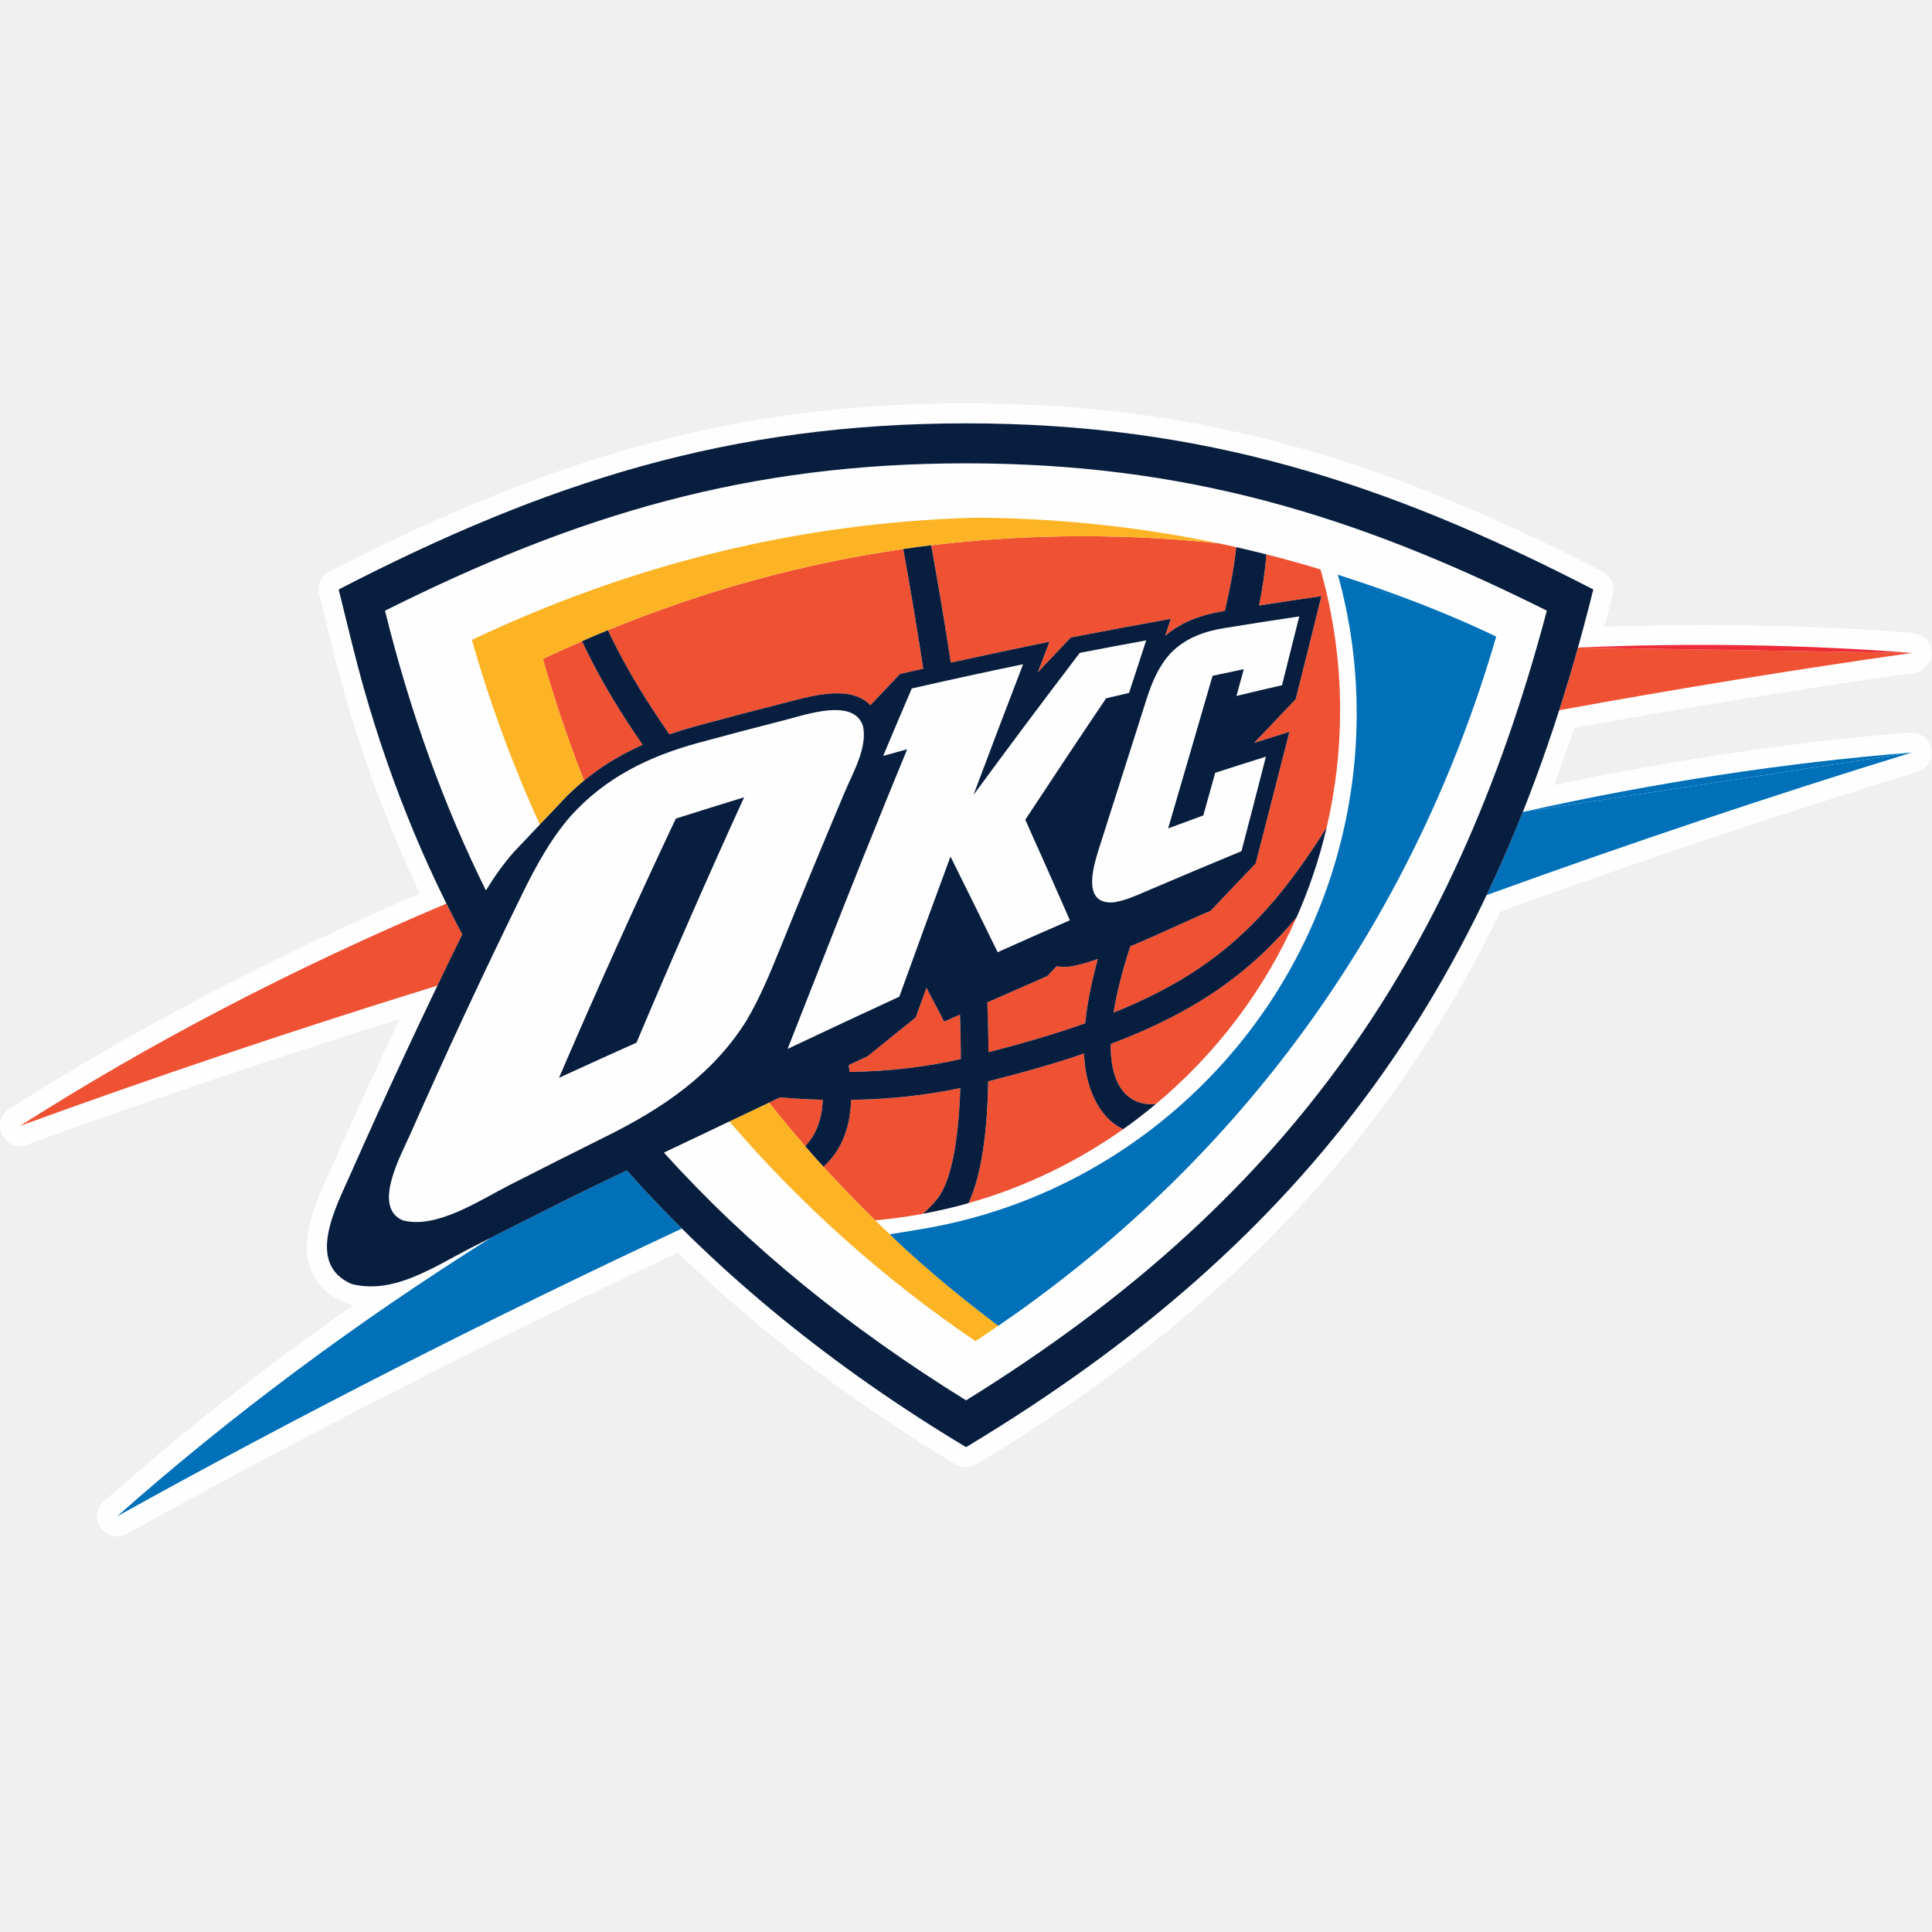
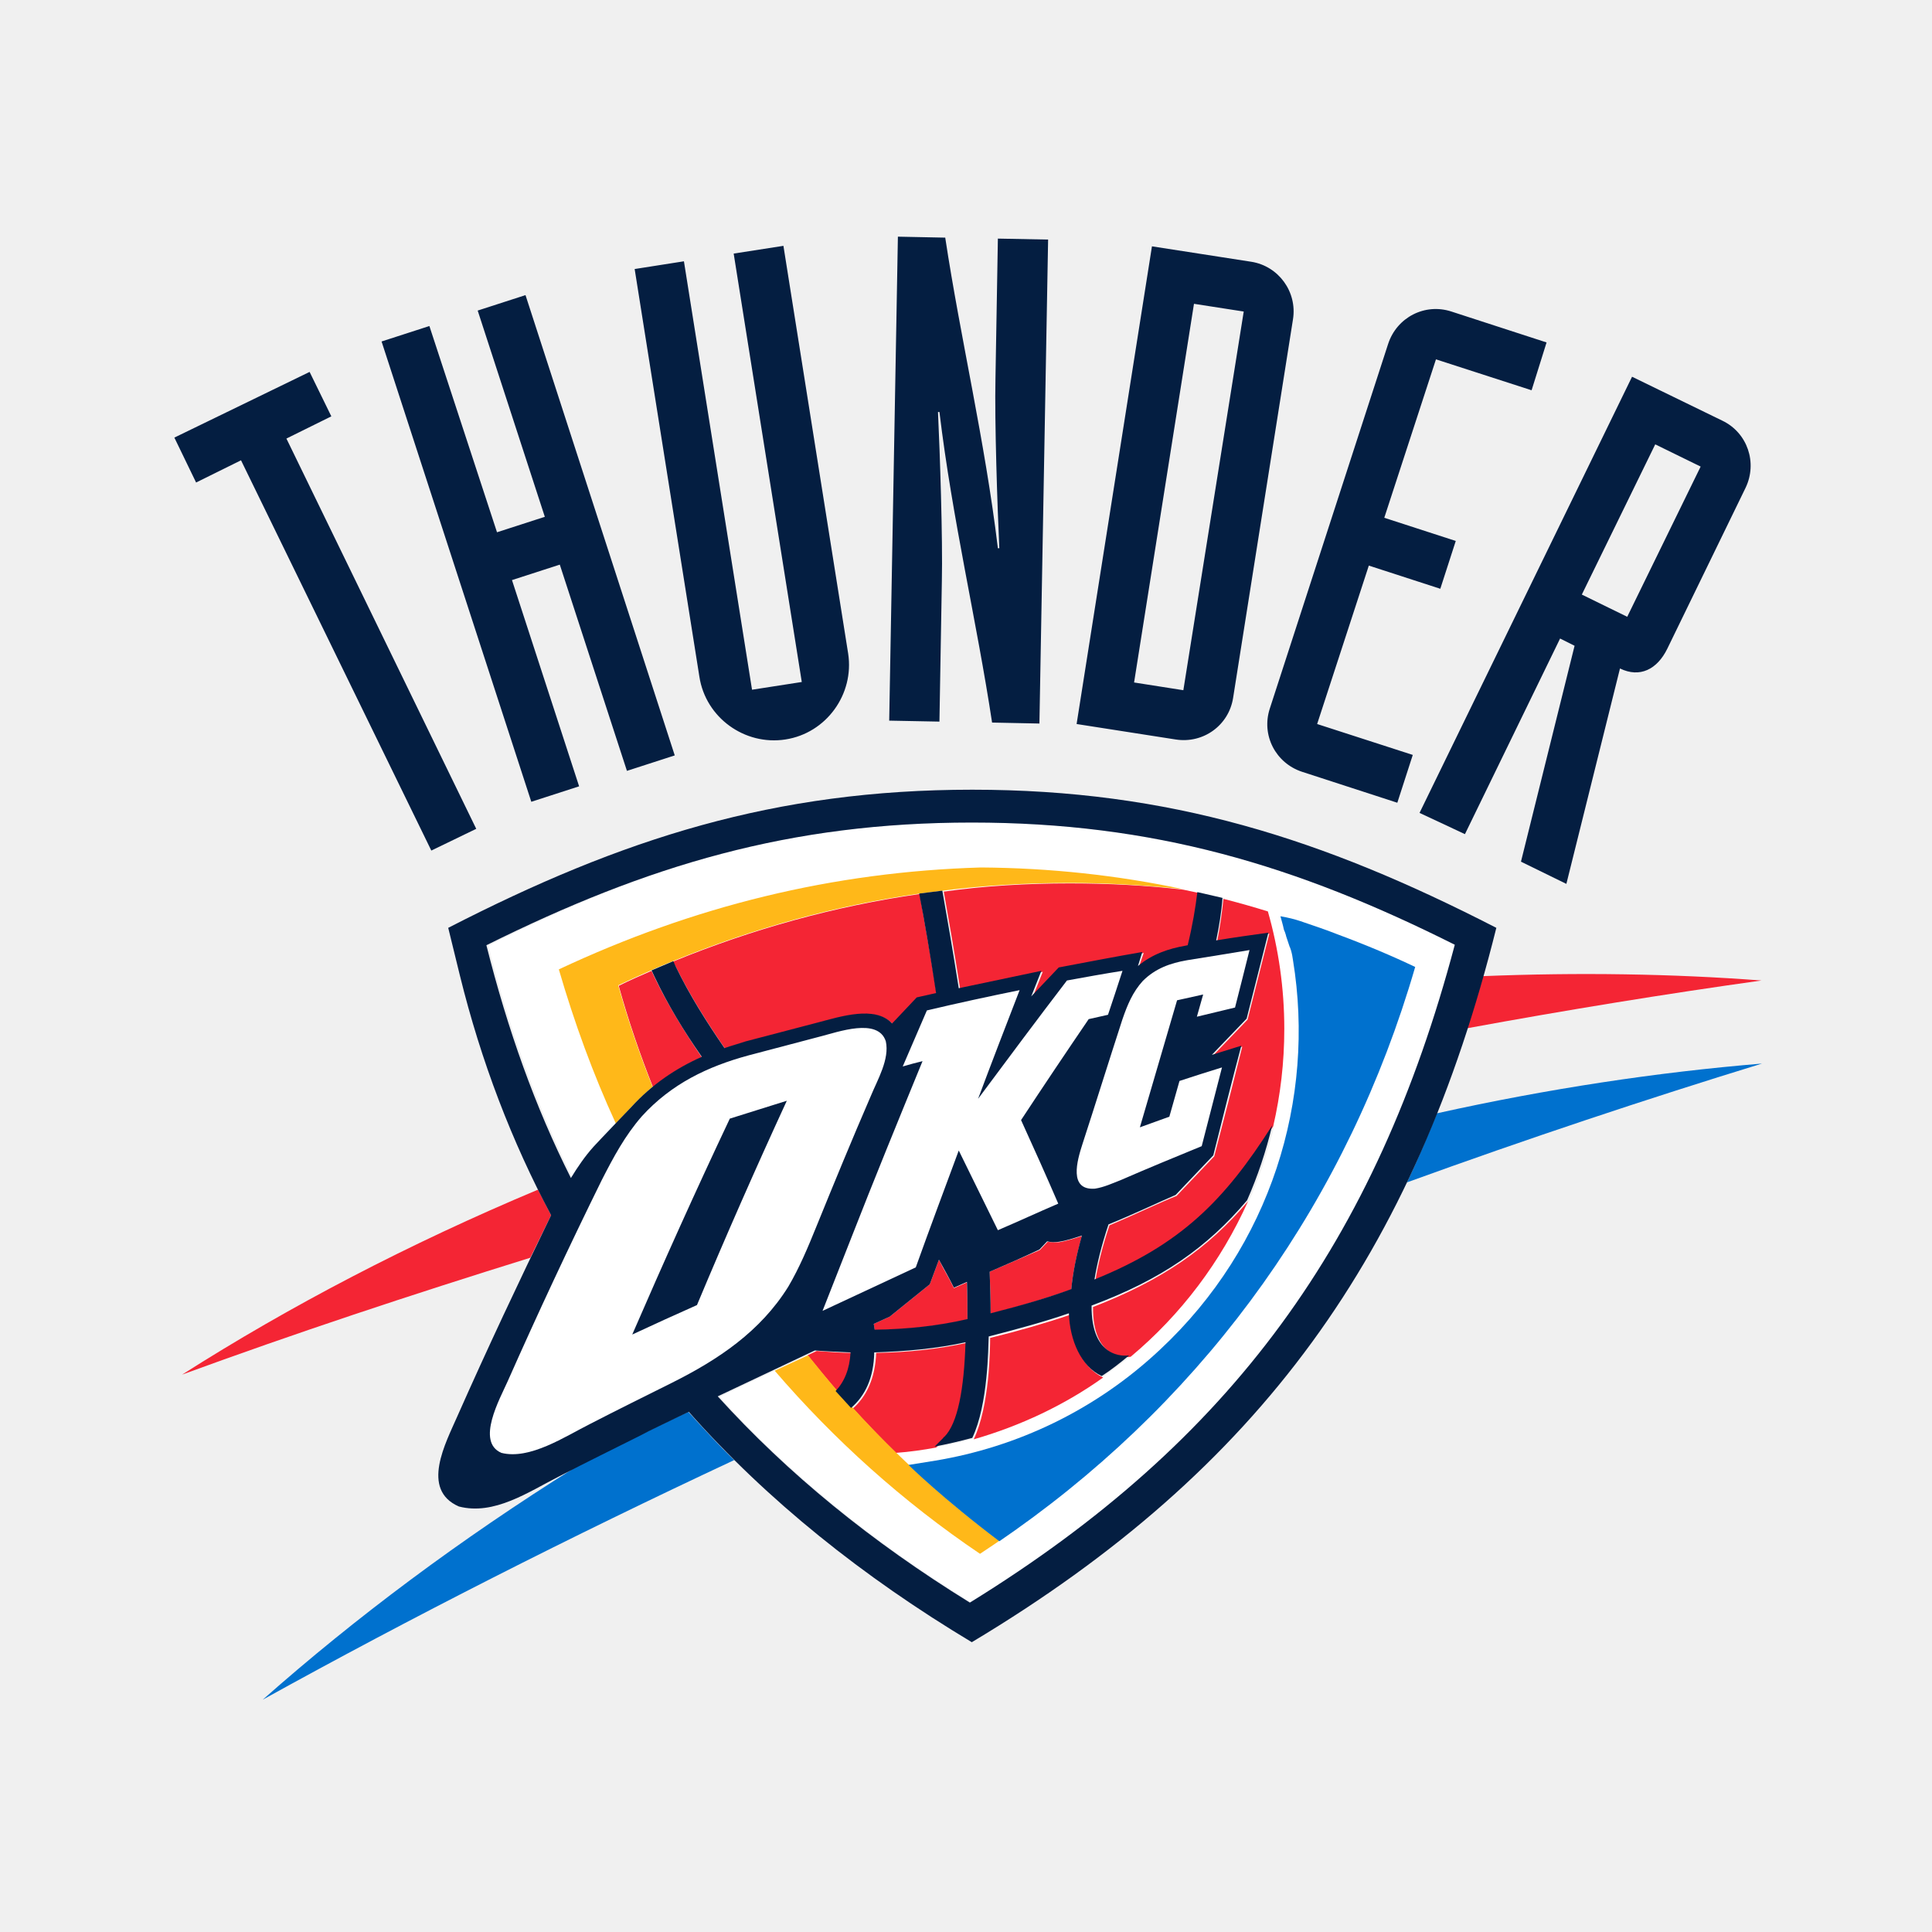
- <svg xmlns="http://www.w3.org/2000/svg" xmlns:xlink="http://www.w3.org/1999/xlink" width="150px" height="150px" viewBox="0 0 150 150" version="1.1">
-   <defs>
-     <polygon id="path-1" points="149.989 88.063 0 88.063 0 0.092 149.989 0.092 149.989 88.063" />
-   </defs>
-   <g id="Page-1" stroke="none" stroke-width="1" fill="none" fill-rule="evenodd">
-     <g id="OKC">
-       <g id="Page-1">
-         <g id="Group-3" transform="translate(0, 31.22039)">
-           <mask id="mask-2" fill="white">
-             <use xlink:href="#path-1" />
-           </mask>
-           <g id="Clip-2" />
-           <path d="M80.567,20.984 L80.567,20.987 L80.564,20.99 L80.567,20.984 L80.567,20.984 Z M85.236,43.238 L85.236,43.235 L85.239,43.235 L85.239,43.235 C85.236,43.235 85.236,43.238 85.236,43.238 L85.236,43.238 Z M149.954,26.944 C149.948,26.916 149.958,26.888 149.951,26.86 C149.933,26.788 149.889,26.732 149.864,26.663 C149.827,26.567 149.796,26.47 149.743,26.383 C149.693,26.305 149.631,26.242 149.569,26.174 C149.501,26.102 149.441,26.027 149.361,25.965 C149.277,25.906 149.187,25.865 149.093,25.822 C149.016,25.784 148.941,25.741 148.857,25.716 C148.751,25.688 148.642,25.684 148.531,25.678 C148.456,25.672 148.388,25.644 148.31,25.65 C139.278,26.376 129.992,27.767 120.665,29.728 C121.206,28.272 121.726,26.794 122.22,25.295 C131.052,23.696 139.941,22.255 148.655,21.018 C148.723,21.009 148.776,20.971 148.841,20.952 C148.935,20.928 149.025,20.903 149.109,20.862 C149.199,20.815 149.277,20.759 149.357,20.7 C149.432,20.644 149.501,20.591 149.563,20.525 C149.631,20.451 149.684,20.37 149.737,20.282 C149.783,20.204 149.833,20.129 149.867,20.042 C149.905,19.949 149.92,19.849 149.939,19.746 C149.951,19.677 149.985,19.618 149.989,19.547 C149.989,19.518 149.976,19.49 149.976,19.462 C149.976,19.434 149.989,19.406 149.985,19.375 C149.982,19.297 149.945,19.229 149.93,19.154 C149.911,19.06 149.895,18.967 149.861,18.879 C149.821,18.786 149.762,18.705 149.706,18.621 C149.656,18.543 149.612,18.468 149.547,18.403 C149.479,18.328 149.392,18.275 149.308,18.215 C149.233,18.162 149.168,18.106 149.084,18.069 C148.984,18.022 148.879,18.003 148.773,17.982 C148.698,17.963 148.633,17.926 148.555,17.919 C140.808,17.315 132.743,17.168 124.561,17.439 C124.782,16.61 124.999,15.772 125.211,14.921 C125.385,14.219 125.055,13.49 124.415,13.159 C106.439,3.876 92.123,0.092 75.005,0.092 C57.884,0.092 43.568,3.876 25.583,13.159 C24.942,13.49 24.613,14.219 24.784,14.921 L25.872,19.316 C27.507,25.909 29.786,32.209 32.599,38.15 C21.252,43.02 10.52,48.631 0.721,54.878 C0.052,55.305 -0.19,56.168 0.158,56.882 C0.428,57.428 0.979,57.752 1.554,57.752 C1.731,57.752 1.911,57.721 2.085,57.658 C11.437,54.251 21.177,50.984 31.036,47.883 C29.229,51.711 27.451,55.557 25.741,59.42 L25.464,60.037 C24.519,62.119 23.223,64.975 24.143,67.372 C24.578,68.506 25.43,69.354 26.904,69.975 C27.084,70.021 27.261,70.062 27.442,70.093 C20.552,74.919 14.064,80.022 8.067,85.337 C7.473,85.863 7.371,86.755 7.828,87.403 C8.129,87.83 8.608,88.064 9.099,88.064 C9.354,88.064 9.612,88.002 9.852,87.868 C23.465,80.312 37.853,72.967 52.624,66.031 C58.863,72.091 66.095,77.603 74.206,82.475 C74.697,82.768 75.31,82.768 75.804,82.475 C94.924,70.982 107.903,57.3 116.506,39.538 C127.365,35.61 138.259,31.966 148.891,28.696 C148.96,28.674 149.009,28.627 149.075,28.599 C149.159,28.562 149.236,28.524 149.311,28.474 C149.398,28.412 149.469,28.34 149.544,28.266 C149.603,28.2 149.662,28.141 149.712,28.066 C149.771,27.979 149.808,27.888 149.849,27.792 C149.883,27.711 149.92,27.63 149.939,27.539 C149.961,27.436 149.961,27.333 149.964,27.228 C149.964,27.159 149.989,27.093 149.979,27.025 C149.976,26.997 149.958,26.972 149.954,26.944 L149.954,26.944 Z" id="Fill-1" fill="#FEFEFE" mask="url(#mask-2)" />
-         </g>
-         <path d="M148.435,58.426 C137.613,61.753 126.592,65.443 115.425,69.493 C116.42,67.407 117.352,65.256 118.235,63.04" id="Fill-4" fill="#0070B9" />
-         <path d="M118.236,63.04 C128.557,60.739 138.674,59.209 148.436,58.426" id="Fill-6" fill="#0070B9" />
-         <path d="M9.098,117.725 C17.731,110.072 27.465,102.79 38.132,96.088 C40.137,95.068 42.145,94.058 44.163,93.058 C44.993,92.646 46.619,91.854 48.665,90.869 C50.039,92.419 51.463,93.921 52.936,95.386 C37.619,102.55 22.963,110.028 9.098,117.725" id="Fill-8" fill="#0070B9" />
-         <path d="M148.435,50.694 C139.466,51.969 130.329,53.45 121.055,55.143 C121.568,53.553 122.05,51.929 122.516,50.277" id="Fill-10" fill="#EF5133" />
-         <path d="M122.516,50.276 C131.439,49.898 140.11,50.045 148.435,50.693" id="Fill-12" fill="#ED2A37" />
-         <path d="M1.554,87.414 C11.574,81.026 22.673,75.209 34.658,70.156 C35.056,70.961 35.47,71.762 35.886,72.55 C35.246,73.872 34.602,75.191 33.968,76.519 C22.826,79.966 12.01,83.604 1.554,87.414" id="Fill-14" fill="#EF5133" />
-         <path d="M75.002,35.974 C91.893,35.974 105.14,39.936 120.094,47.411 C112.779,75.061 99.389,93.634 75.005,108.725 C65.844,103.042 58.056,96.708 51.549,89.488 C54.443,88.11 57.708,86.558 60.574,85.199 C61.734,85.305 62.847,85.361 63.882,85.389 C63.817,86.982 63.316,88.151 62.514,88.989 C62.98,89.522 63.456,90.059 63.932,90.582 C65.197,89.448 66.008,87.777 66.074,85.395 C69.04,85.348 71.903,85.043 74.561,84.479 C74.412,88.834 73.805,92.041 72.568,93.313 C72.525,93.354 72.503,93.385 72.481,93.428 C72.173,93.753 71.897,94.027 71.657,94.236 C72.854,94.018 74.026,93.74 75.186,93.413 C76.678,90.317 76.697,84.896 76.719,83.955 C79.489,83.257 81.951,82.555 84.167,81.795 C84.254,84.342 85.268,86.773 87.208,87.671 C88.082,87.054 88.927,86.396 89.745,85.716 C89.254,85.791 86.188,86.003 86.232,81.056 C92.72,78.603 96.945,75.647 100.663,71.23 C101.646,69.008 102.438,66.676 102.998,64.26 C98.552,71.296 94.455,75.401 86.456,78.621 C86.683,77.203 87.093,75.507 87.755,73.475 C90.087,72.496 92.521,71.327 93.988,70.722 L97.486,67.038 C98.366,63.633 99.239,60.226 100.113,56.822 L97.377,57.676 L100.592,54.288 C101.27,51.623 101.932,48.951 102.594,46.286 C100.984,46.523 99.37,46.763 97.756,47.015 C98.027,45.681 98.22,44.363 98.322,43.044 C97.545,42.848 96.768,42.657 95.984,42.483 C95.82,43.963 95.53,45.606 95.092,47.436 L94.871,47.47 C93.36,47.726 91.812,48.225 90.466,49.363 L90.898,48.05 C88.305,48.521 85.722,48.998 83.138,49.5 L80.564,52.212 L80.648,51.994 L81.481,49.821 C78.926,50.348 76.377,50.887 73.824,51.445 C73.292,47.988 72.758,44.864 72.295,42.336 C71.57,42.42 70.846,42.523 70.128,42.626 C70.594,45.182 71.138,48.384 71.682,51.919 L69.873,52.327 L67.575,54.755 C65.965,53.047 62.697,54.126 60.636,54.646 C58.404,55.211 56.175,55.797 53.946,56.398 C53.28,56.582 52.618,56.785 51.968,57.009 C50.299,54.597 48.729,52.106 47.433,49.425 L47.199,48.929 C46.525,49.204 45.856,49.487 45.188,49.783 L45.474,50.376 C46.736,52.997 48.256,55.448 49.895,57.826 C47.492,58.898 45.272,60.385 43.347,62.511 C43.347,62.511 40.223,65.791 39.856,66.193 C39.045,67.128 38.345,68.122 37.727,69.135 C34.447,62.514 31.845,55.31 29.892,47.414 C44.849,39.939 58.102,35.971 75.002,35.974 L75.002,35.974 Z M76.653,77.83 C78.208,77.144 79.762,76.464 81.31,75.781 L82.038,75.024 C82.343,75.074 82.694,75.083 83.089,75.046 C83.695,74.943 84.435,74.734 85.237,74.454 C84.715,76.364 84.398,78.017 84.254,79.454 C82.044,80.236 79.563,80.975 76.743,81.689 C76.74,80.454 76.709,79.164 76.653,77.83 L76.653,77.83 Z M65.896,82.689 L67.354,82.01 L71.098,78.992 L71.931,76.686 C72.472,77.783 72.764,78.213 73.302,79.32 L74.533,78.777 C74.576,79.965 74.595,81.121 74.595,82.225 C71.893,82.845 68.974,83.179 65.962,83.226 L65.896,82.689 Z" id="Fill-16" fill="#FEFEFE" />
-         <path d="M84.102,41.633 C87.671,41.633 91.193,41.82 94.666,42.194 C97.308,42.749 99.926,43.422 102.522,44.208 C103.51,47.684 104.045,51.356 104.045,55.146 C104.045,58.285 103.685,61.331 102.997,64.258 C98.552,71.294 94.454,75.402 86.455,78.623 C86.682,77.204 87.095,75.505 87.754,73.476 C90.086,72.494 92.52,71.328 93.985,70.72 L97.485,67.036 C98.365,63.632 99.239,60.224 100.112,56.82 L97.377,57.675 L100.594,54.286 C101.269,51.621 101.934,48.952 102.593,46.287 C100.983,46.521 99.369,46.761 97.756,47.013 C98.026,45.682 98.219,44.361 98.322,43.042 C97.548,42.846 96.764,42.659 95.984,42.484 C95.822,43.962 95.53,45.608 95.092,47.437 L94.871,47.472 C93.357,47.727 91.812,48.226 90.465,49.361 L90.898,48.048 C88.305,48.519 85.721,48.999 83.138,49.498 L80.564,52.21 L80.651,51.992 L81.481,49.822 C78.928,50.346 76.376,50.888 73.823,51.446 C73.292,47.989 72.76,44.866 72.294,42.338 C76.164,41.867 80.1,41.633 84.102,41.633 L84.102,41.633 Z M100.663,71.228 C98.172,76.871 94.411,81.818 89.747,85.714 C89.253,85.789 86.185,86.001 86.231,81.054 C92.723,78.601 96.944,75.646 100.663,71.228 L100.663,71.228 Z M87.207,87.669 C83.592,90.222 79.544,92.183 75.188,93.411 C76.677,90.315 76.696,84.895 76.721,83.956 C79.488,83.258 81.95,82.553 84.167,81.796 C84.254,84.34 85.267,86.771 87.207,87.669 L87.207,87.669 Z M71.66,94.237 C70.438,94.465 69.201,94.633 67.948,94.745 C66.564,93.395 65.224,92.005 63.931,90.58 C65.193,89.446 66.008,87.775 66.073,85.396 C69.039,85.347 71.902,85.044 74.56,84.477 C74.411,88.832 73.805,92.039 72.571,93.311 C72.524,93.352 72.502,93.386 72.484,93.427 C72.17,93.754 71.896,94.025 71.66,94.237 L71.66,94.237 Z M62.516,88.988 C61.556,87.884 60.62,86.756 59.709,85.608 L60.573,85.197 C61.733,85.306 62.846,85.362 63.881,85.387 C63.819,86.98 63.315,88.152 62.516,88.988 L62.516,88.988 Z M45.343,60.608 C44.133,57.531 43.064,54.38 42.15,51.159 C43.154,50.682 44.171,50.224 45.19,49.782 L45.473,50.377 C46.736,52.999 48.256,55.446 49.894,57.824 C48.284,58.541 46.754,59.448 45.343,60.608 L45.343,60.608 Z M47.199,48.927 C54.648,45.869 62.265,43.762 70.13,42.627 C70.593,45.184 71.137,48.382 71.681,51.92 L69.872,52.325 L67.575,54.757 C65.961,53.048 62.694,54.127 60.636,54.645 C58.403,55.215 56.171,55.795 53.945,56.396 C53.28,56.58 52.618,56.783 51.968,57.007 C50.298,54.595 48.728,52.104 47.432,49.423 L47.199,48.927 Z M76.656,77.828 C78.207,77.142 79.761,76.462 81.31,75.783 L82.037,75.025 C82.342,75.072 82.693,75.088 83.088,75.044 C83.691,74.941 84.431,74.732 85.239,74.455 C84.714,76.363 84.4,78.015 84.254,79.452 C82.043,80.237 79.563,80.973 76.743,81.69 C76.74,80.452 76.709,79.165 76.656,77.828 L76.656,77.828 Z M65.896,82.688 L67.354,82.011 L71.097,78.99 L71.93,76.684 C72.471,77.784 72.766,78.211 73.301,79.321 L74.532,78.775 C74.576,79.966 74.594,81.123 74.594,82.229 C71.893,82.843 68.974,83.177 65.961,83.224 L65.896,82.688 Z" id="Fill-18" fill="#EF5133" />
-         <path d="M75.732,104.125 C68.554,99.249 62.156,93.51 56.625,87.07 L59.709,85.608 C60.62,86.755 61.556,87.881 62.516,88.987 C62.98,89.52 63.455,90.056 63.931,90.583 C68.028,95.094 72.564,99.224 77.508,102.934 C76.92,103.336 76.329,103.732 75.732,104.125 L75.732,104.125 Z M41.911,64.024 C39.812,59.42 38.046,54.632 36.638,49.678 C49.154,43.756 62.115,40.56 75.872,40.189 C82.305,40.246 88.557,40.919 94.669,42.194 C91.193,41.823 87.671,41.633 84.102,41.633 C80.097,41.633 76.164,41.87 72.294,42.337 C71.57,42.421 70.848,42.521 70.13,42.627 C62.261,43.762 54.648,45.869 47.199,48.927 C46.524,49.205 45.856,49.488 45.187,49.784 C44.171,50.224 43.154,50.682 42.15,51.159 C43.064,54.379 44.13,57.531 45.343,60.608 C44.65,61.175 43.981,61.811 43.35,62.509 L41.911,64.024 Z" id="Fill-20" fill="#FCB424" />
-         <path d="M26.294,45.766 C42.472,37.414 56.664,32.869 75.004,32.869 C93.334,32.869 107.529,37.414 123.702,45.766 C116.188,76.122 101.84,96.225 75.004,112.357 C64.875,106.272 56.024,99.143 48.665,90.869 C46.62,91.854 44.994,92.643 44.16,93.055 C41.627,94.32 39.093,95.592 36.572,96.88 C33.727,98.335 30.568,100.536 27.292,99.685 C23.71,98.126 26.07,93.753 27.164,91.268 C29.95,84.975 32.856,78.734 35.888,72.549 C32.247,65.697 29.384,58.247 27.379,50.161 L26.294,45.766 Z M75.004,35.974 C58.101,35.971 44.851,39.939 29.891,47.415 C31.846,55.304 34.445,62.521 37.728,69.136 C38.344,68.123 39.043,67.128 39.858,66.19 C40.221,65.791 43.349,62.512 43.349,62.512 C45.27,60.382 47.493,58.896 49.893,57.826 C48.255,55.448 46.738,52.998 45.472,50.376 L45.19,49.784 C45.858,49.488 46.526,49.204 47.201,48.927 L47.434,49.425 C48.731,52.103 50.297,54.594 51.97,57.01 C52.62,56.785 53.279,56.583 53.947,56.399 C56.173,55.794 58.402,55.211 60.638,54.644 C62.696,54.126 65.963,53.048 67.574,54.756 L69.874,52.327 L71.681,51.919 C71.14,48.384 70.592,45.183 70.129,42.626 C70.847,42.524 71.572,42.421 72.293,42.337 C72.759,44.865 73.291,47.988 73.823,51.445 C76.375,50.887 78.927,50.348 81.483,49.821 L80.65,51.991 L80.563,52.209 L83.137,49.497 C85.72,48.998 88.307,48.518 90.897,48.047 L90.465,49.363 C91.811,48.225 93.359,47.726 94.87,47.471 L95.094,47.436 C95.529,45.607 95.821,43.964 95.983,42.483 C96.766,42.658 97.547,42.848 98.324,43.041 C98.218,44.36 98.025,45.681 97.755,47.012 C99.368,46.763 100.985,46.523 102.592,46.286 C101.933,48.951 101.268,51.62 100.593,54.288 L97.376,57.674 L100.111,56.819 C99.241,60.227 98.364,63.631 97.488,67.038 L93.987,70.719 C92.523,71.327 90.085,72.496 87.754,73.475 C87.094,75.504 86.681,77.203 86.454,78.622 C94.453,75.402 98.551,71.293 102.997,64.257 C102.437,66.676 101.644,69.008 100.662,71.231 C96.943,75.648 92.722,78.603 86.233,81.056 C86.187,86.003 89.255,85.788 89.746,85.713 C88.929,86.396 88.08,87.054 87.206,87.668 C85.266,86.773 84.253,84.342 84.166,81.795 C81.949,82.556 79.49,83.257 76.72,83.955 C76.695,84.894 76.677,90.318 75.187,93.413 C74.028,93.74 72.853,94.015 71.659,94.236 C71.895,94.027 72.172,93.753 72.483,93.426 C72.501,93.385 72.523,93.354 72.57,93.313 C73.804,92.042 74.41,88.834 74.559,84.479 C71.901,85.043 69.038,85.346 66.075,85.395 C66.01,87.774 65.195,89.448 63.933,90.58 C63.454,90.062 62.982,89.523 62.515,88.987 C63.318,88.151 63.818,86.982 63.88,85.386 C62.845,85.361 61.735,85.305 60.572,85.196 C57.706,86.555 54.445,88.114 51.547,89.488 C58.054,96.708 65.845,103.042 75.004,108.722 C99.387,93.634 112.777,75.059 120.096,47.412 C105.139,39.936 91.895,35.974 75.004,35.974 L75.004,35.974 Z M76.655,77.827 C76.711,79.164 76.739,80.455 76.742,81.689 C79.565,80.972 82.043,80.236 84.253,79.451 C84.399,78.014 84.713,76.362 85.238,74.454 C84.433,74.738 83.693,74.943 83.09,75.043 C82.695,75.084 82.344,75.071 82.036,75.021 L81.312,75.782 C79.761,76.461 78.206,77.141 76.655,77.827 L76.655,77.827 Z M65.895,82.69 L65.96,83.226 C68.973,83.182 71.892,82.846 74.597,82.225 C74.597,81.122 74.578,79.965 74.531,78.774 L73.3,79.32 C72.766,78.213 72.47,77.783 71.932,76.686 L71.096,78.993 L67.353,82.013 L65.895,82.69 Z" id="Fill-22" fill="#081E3F" />
-         <path d="M54.228,57.671 C50.423,58.709 47.028,60.34 44.311,63.354 C42.75,65.147 41.637,67.201 40.599,69.302 C37.558,75.502 34.642,81.755 31.85,88.065 C31.123,89.711 28.885,93.713 31.266,94.748 C33.902,95.434 37.198,93.215 39.523,92.027 C42.051,90.739 44.581,89.461 47.121,88.199 C51.446,86.048 55.323,83.439 57.953,79.246 C59.001,77.475 59.781,75.577 60.549,73.682 C62.2,69.607 63.882,65.533 65.595,61.474 C66.238,59.953 67.36,58.036 67.003,56.375 C66.282,54.146 62.526,55.508 60.891,55.916 C58.671,56.484 56.448,57.067 54.228,57.671 M49.419,80.951 C47.407,81.852 45.405,82.756 43.4,83.682 C46.307,76.924 49.323,70.212 52.472,63.554 C54.231,62.993 55.997,62.447 57.773,61.902 C54.891,68.211 52.111,74.564 49.419,80.951 M83.834,50.689 C81.049,54.339 78.298,58.017 75.58,61.721 C76.849,58.332 78.136,54.947 79.432,51.574 C76.544,52.166 73.665,52.799 70.79,53.454 C70.046,55.199 69.3,56.942 68.567,58.691 C69.188,58.516 69.813,58.345 70.432,58.173 C68.166,63.666 65.961,69.177 63.798,74.698 C62.912,76.945 62.029,79.193 61.149,81.437 C64.037,80.072 66.925,78.716 69.823,77.382 C71.135,73.75 72.456,70.122 73.796,66.503 C75.024,68.972 76.246,71.447 77.458,73.928 C79.32,73.089 81.192,72.266 83.067,71.45 C81.926,68.844 80.769,66.244 79.603,63.644 C81.677,60.489 83.766,57.347 85.877,54.217 C86.471,54.074 87.065,53.934 87.658,53.797 C88.103,52.437 88.548,51.078 88.992,49.719 C87.273,50.034 85.551,50.352 83.834,50.689 M95.014,48.772 C93.463,49.03 92.061,49.529 90.904,50.695 C89.956,51.724 89.452,52.942 89.029,54.246 C87.795,58.136 86.552,62.029 85.311,65.923 C84.826,67.463 84.033,70.265 86.493,70.056 C87.332,69.919 88.122,69.573 88.908,69.233 C91.395,68.17 93.889,67.12 96.388,66.085 C97.026,63.644 97.66,61.197 98.285,58.747 C96.97,59.158 95.661,59.579 94.349,60 C94.038,61.104 93.733,62.21 93.425,63.311 C92.515,63.647 91.604,63.978 90.693,64.317 C91.846,60.368 93,56.421 94.144,52.469 C94.952,52.294 95.757,52.123 96.569,51.954 C96.376,52.646 96.189,53.338 95.997,54.034 C97.175,53.75 98.356,53.469 99.534,53.201 C99.982,51.421 100.43,49.638 100.874,47.858 C98.922,48.148 96.967,48.45 95.014,48.772" id="Fill-24" fill="#FEFEFE" />
-         <path d="M105.513,45.161 C106.697,45.551 107.804,45.947 108.911,46.362 C111.684,47.397 114.137,48.45 116.164,49.426 C109.903,70.976 97.078,89.046 78.981,101.908 L77.505,102.934 C72.207,98.956 69.08,95.833 69.08,95.833 L71.573,95.421 C79.14,94.156 86.434,90.717 92.465,85.078 C102.743,75.461 106.915,61.736 104.798,48.802 C104.745,48.509 104.686,48.216 104.639,47.923 L104.614,47.796 L104.59,47.658 L104.558,47.515 L104.53,47.381 L104.506,47.231 L104.475,47.091 L104.44,46.935 L104.406,46.789 L104.375,46.648 L104.353,46.53 L104.31,46.365 L104.279,46.209 L104.248,46.094 L104.226,45.978 L104.198,45.866 C104.083,45.401 103.98,45.006 103.868,44.622 C104.425,44.803 104.975,44.984 105.513,45.161 M105.712,45.414 C106.819,45.794 107.96,46.196 109.048,46.605 C107.941,46.181 106.828,45.788 105.712,45.414" id="Fill-26" fill="#0070B9" />
-         <rect id="Rectangle" x="0" y="0" width="150" height="150" />
-       </g>
-     </g>
-   </g>
+ <svg xmlns="http://www.w3.org/2000/svg" version="1.1" id="Layer_1" x="0px" y="0px" width="400px" height="400px" viewBox="0 0 400 400" enable-background="new 0 0 400 400" xml:space="preserve">
+   <path fill-rule="evenodd" clip-rule="evenodd" fill="#041E41" d="M342.7,92l-15.2,31.1l9.4,4.6l15.2-31.1L342.7,92z M293.9,168.3  l44-90.3l18.7,9.1c5.2,2.5,7.3,8.7,4.8,13.9l-16.2,33.3c-2.1,4.3-5.7,6.1-9.8,4.1l-11.1,44.6l-9.4-4.6l11.1-44.7l-3-1.5l-19.7,40.5  L293.9,168.3z M320.2,70.9l-19.7-6.4c-5.5-1.8-11.3,1.2-13.1,6.7l-24.5,75.5c-1.8,5.5,1.2,11.3,6.7,13.1l19.7,6.4l3.2-9.9l-19.8-6.4  l10.7-32.8l14.8,4.8l3.2-9.9l-14.8-4.8l10.7-32.8l19.8,6.4L320.2,70.9z M247.2,62.9l10.3,1.6L245,142.9l-10.2-1.6L247.2,62.9z   M222.9,149.9l20.5,3.2c5.7,0.9,11-2.9,11.9-8.6l12.4-78.4c0.9-5.7-3-11-8.6-11.9L238.5,51L222.9,149.9z M184.1,149.2l10.4,0.2  l0.5-29c0.2-8.8-0.4-26.7-0.8-35.1l0.3,0c2.7,22.4,7.7,43.2,10.9,64.3l9.8,0.2L217,49.6l-10.4-0.2l-0.5,29  c-0.2,8.8,0.4,26.7,0.8,35.1l-0.3,0c-2.7-22.4-7.7-43.2-10.9-64.3l-9.8-0.2L184.1,149.2z M162.2,50.9l-10.3,1.6l14.1,88.7l-10.3,1.6  l-14.1-88.7l-10.2,1.6l13.4,84.4c1.3,8.5,9.4,14.3,17.8,13c8.5-1.3,14.3-9.4,13-17.8L162.2,50.9z M110,166l9.9-3.2L106,120.1  l9.9-3.2l13.9,42.7l9.9-3.2l-30.9-95.3l-9.9,3.2l13.9,42.7l-9.9,3.2L88.9,67.5l-9.9,3.2L110,166z M89.3,176.1l9.3-4.5L59.3,90.8  l9.3-4.6L64.1,77l-28,13.6l4.5,9.3l9.3-4.6L89.3,176.1z" />
+   <path fill="#0071CE" d="M297.5,230.5c23-5.1,45.5-8.5,67.3-10.3c-24.1,7.4-48.7,15.6-73.5,24.6C293.5,240.2,295.5,235.4,297.5,230.5   M54.4,351.9c19.2-17,40.9-33.2,64.7-48.1c4.5-2.3,8.9-4.5,13.4-6.7c1.8-0.9,5.5-2.7,10-4.8c3.1,3.4,6.2,6.8,9.5,10  C118,318.2,85.3,334.8,54.4,351.9" />
+   <path fill="#F42534" d="M307,202.1c19.9-0.8,39.2-0.5,57.7,0.9c-20,2.8-40.3,6.1-61,9.9C304.9,209.4,306,205.8,307,202.1   M37.7,284.6c22.3-14.2,47-27.1,73.7-38.3c0.9,1.8,1.8,3.6,2.7,5.3c-1.4,2.9-2.9,5.9-4.3,8.8C85,268.1,60.9,276.1,37.7,284.6" />
+   <path fill="#FFFFFF" d="M180.9,274.1l3.3-1.5l8.3-6.7l1.9-5.1c1.2,2.5,1.9,3.4,3.1,5.8l2.7-1.2c0.1,2.7,0.1,5.2,0.1,7.7  c-6,1.4-12.5,2.1-19.2,2.2L180.9,274.1z M204.9,263.3c3.5-1.5,6.9-3,10.4-4.5l1.6-1.7c0.7,0.1,1.5,0.1,2.4,0.1  c1.3-0.2,3-0.7,4.8-1.3c-1.2,4.2-1.9,7.9-2.2,11.1c-4.9,1.7-10.4,3.4-16.7,5C205.1,269.1,205,266.3,204.9,263.3 M201.2,170.3  c37.6,0,67.1,8.8,100.4,25.4c-16.3,61.4-46.1,102.7-100.4,136.2c-20.4-12.6-37.7-26.7-52.2-42.7c6.4-3.1,13.7-6.5,20.1-9.5  c2.6,0.2,5,0.4,7.4,0.4c-0.1,3.5-1.3,6.1-3.1,8c1,1.2,2.1,2.4,3.2,3.5c2.8-2.5,4.6-6.2,4.8-11.5c6.6-0.1,13-0.8,18.9-2.1  c-0.3,9.7-1.7,16.8-4.4,19.6c-0.1,0.1-0.2,0.2-0.2,0.2c-0.7,0.8-1.3,1.3-1.8,1.8c2.6-0.5,5.3-1.1,7.8-1.8c3.3-6.9,3.4-18.9,3.4-21  c6.1-1.5,11.6-3.1,16.6-4.8c0.2,5.6,2.5,11,6.8,13c1.9-1.4,3.8-2.8,5.7-4.3c-1.1,0.2-7.9,0.6-7.8-10.3c14.5-5.5,23.9-12,32.2-21.8  c2.2-5,3.9-10.1,5.2-15.5c-9.9,15.6-19,24.7-36.8,31.9c0.5-3.2,1.4-6.9,2.9-11.4c5.2-2.2,10.6-4.8,13.9-6.1l7.8-8.2  c2-7.6,3.9-15.1,5.8-22.7l-6.1,1.9l7.2-7.5c1.5-5.9,3-11.9,4.5-17.8c-3.6,0.5-7.2,1.1-10.8,1.6c0.6-3,1-5.9,1.3-8.8  c-1.7-0.4-3.5-0.9-5.2-1.2c-0.4,3.3-1,6.9-2,11l-0.5,0.1c-3.4,0.6-6.8,1.7-9.8,4.2l1-2.9c-5.8,1-11.5,2.1-17.3,3.2l-5.7,6l0.2-0.5  l1.9-4.8c-5.7,1.2-11.4,2.4-17.1,3.6c-1.2-7.7-2.4-14.6-3.4-20.2c-1.6,0.2-3.2,0.4-4.8,0.6c1,5.7,2.3,12.8,3.5,20.6l-4,0.9l-5.1,5.4  c-3.6-3.8-10.9-1.4-15.5-0.2c-5,1.3-9.9,2.6-14.9,3.9c-1.5,0.4-3,0.9-4.4,1.4c-3.7-5.4-7.2-10.9-10.1-16.9l-0.5-1.1  c-1.5,0.6-3,1.2-4.5,1.9l0.6,1.3c2.8,5.8,6.2,11.3,9.8,16.6c-5.3,2.4-10.3,5.7-14.6,10.4c0,0-7,7.3-7.8,8.2  c-1.8,2.1-3.4,4.3-4.7,6.5c-7.3-14.7-13.1-30.7-17.5-48.2C134.1,179.1,163.6,170.3,201.2,170.3" />
+   <path fill="#F42534" d="M180.9,274.1l3.3-1.5l8.3-6.7l1.9-5.1c1.2,2.5,1.9,3.4,3.1,5.9l2.7-1.2c0.1,2.7,0.1,5.2,0.1,7.7  c-6,1.4-12.5,2.1-19.2,2.2L180.9,274.1z M204.9,263.3c3.5-1.5,6.9-3,10.4-4.5l1.6-1.7c0.7,0.1,1.5,0.1,2.3,0.1  c1.3-0.2,3-0.7,4.8-1.3c-1.2,4.2-1.9,7.9-2.2,11.1c-4.9,1.7-10.4,3.4-16.7,5C205.1,269.1,205,266.3,204.9,263.3 M139.3,199.1  c16.6-6.8,33.6-11.5,51.1-14c1,5.7,2.3,12.8,3.5,20.6l-4,0.9l-5.1,5.4c-3.6-3.8-10.9-1.4-15.4-0.2c-5,1.3-9.9,2.6-14.9,3.9  c-1.5,0.4-3,0.9-4.4,1.4c-3.7-5.4-7.2-10.9-10.1-16.8L139.3,199.1z M135.2,225.1c-2.7-6.8-5.1-13.8-7.1-21c2.2-1.1,4.5-2.1,6.8-3.1  l0.6,1.3c2.8,5.8,6.2,11.3,9.8,16.6C141.7,220.5,138.3,222.5,135.2,225.1 M173.4,288.1c-2.1-2.5-4.2-5-6.2-7.5l1.9-0.9  c2.6,0.2,5.1,0.4,7.4,0.4C176.3,283.6,175.2,286.2,173.4,288.1 M193.8,299.7c-2.7,0.5-5.5,0.9-8.3,1.1c-3.1-3-6.1-6.1-8.9-9.2  c2.8-2.5,4.6-6.2,4.8-11.5c6.6-0.1,13-0.8,18.9-2.1c-0.3,9.7-1.7,16.8-4.4,19.6c-0.1,0.1-0.2,0.2-0.2,0.2  C194.9,298.7,194.3,299.3,193.8,299.7 M228.4,285.2c-8,5.7-17.1,10-26.8,12.8c3.3-6.9,3.4-18.9,3.4-21c6.1-1.5,11.6-3.1,16.6-4.8  C221.8,277.8,224.1,283.2,228.4,285.2 M258.4,248.7c-5.6,12.5-13.9,23.5-24.3,32.2c-1.1,0.2-7.9,0.6-7.8-10.3  C240.7,265,250.1,258.5,258.4,248.7 M221.5,182.9c8,0,15.8,0.4,23.5,1.3c5.9,1.2,11.7,2.7,17.5,4.5c2.2,7.7,3.4,15.9,3.4,24.3  c0,7-0.8,13.7-2.3,20.2c-9.9,15.6-19,24.7-36.8,31.9c0.5-3.2,1.4-6.9,2.9-11.4c5.2-2.2,10.6-4.8,13.9-6.1l7.8-8.2  c2-7.6,3.9-15.1,5.8-22.7l-6.1,1.9l7.2-7.5c1.5-5.9,3-11.9,4.5-17.8c-3.6,0.5-7.2,1.1-10.8,1.6c0.6-3,1-5.9,1.3-8.8  c-1.7-0.4-3.5-0.9-5.2-1.2c-0.4,3.3-1,6.9-2,11l-0.5,0.1c-3.4,0.6-6.8,1.7-9.8,4.2l1-2.9c-5.8,1-11.5,2.1-17.3,3.2l-5.7,6l0.2-0.5  l1.9-4.8c-5.7,1.2-11.4,2.4-17.1,3.6c-1.2-7.7-2.4-14.6-3.4-20.2C203.8,183.4,212.6,182.9,221.5,182.9" />
+   <path fill="#FFB819" d="M127.5,232.6c-4.7-10.2-8.6-20.9-11.8-31.9c27.9-13.1,56.7-20.2,87.4-21.1c14.3,0.1,28.2,1.6,41.9,4.5  c-7.7-0.8-15.6-1.3-23.5-1.3c-8.9,0-17.7,0.5-26.3,1.6c-1.6,0.2-3.2,0.4-4.8,0.6c-17.5,2.5-34.5,7.2-51.1,14c-1.5,0.6-3,1.2-4.5,1.9  c-2.3,1-4.5,2-6.8,3.1c2,7.2,4.4,14.2,7.1,21c-1.5,1.3-3,2.7-4.4,4.2L127.5,232.6z M202.9,321.7c-16-10.8-30.2-23.6-42.5-37.9  l6.9-3.2c2,2.5,4.1,5.1,6.2,7.5c1,1.2,2.1,2.4,3.2,3.5c9.1,10,19.2,19.2,30.2,27.4C205.5,320,204.2,320.8,202.9,321.7" />
+   <path fill="#041E41" d="M180.9,274.1l0.2,1.2c6.7-0.1,13.2-0.8,19.2-2.2c0-2.5,0-5-0.1-7.7l-2.7,1.2c-1.2-2.4-1.8-3.4-3.1-5.8  l-1.9,5.1l-8.3,6.7L180.9,274.1z M204.9,263.3c0.1,3,0.2,5.8,0.2,8.6c6.3-1.6,11.8-3.2,16.7-5c0.3-3.2,1-6.9,2.2-11.1  c-1.8,0.6-3.4,1.1-4.8,1.3c-0.9,0.1-1.7,0.1-2.4-0.1l-1.6,1.7C211.8,260.3,208.4,261.8,204.9,263.3 M201.2,170.3  c-37.6,0-67.1,8.8-100.5,25.4c4.4,17.5,10.1,33.5,17.5,48.2c1.4-2.3,2.9-4.5,4.7-6.5c0.8-0.9,7.8-8.2,7.8-8.2  c4.3-4.7,9.2-8,14.6-10.4c-3.7-5.3-7-10.7-9.8-16.6l-0.6-1.3c1.5-0.6,3-1.3,4.5-1.9l0.5,1.1c2.9,6,6.4,11.5,10.1,16.9  c1.4-0.5,2.9-0.9,4.4-1.4c5-1.3,9.9-2.6,14.9-3.9c4.6-1.2,11.9-3.6,15.4,0.2l5.1-5.4l4-0.9c-1.2-7.9-2.4-15-3.5-20.6  c1.6-0.2,3.2-0.4,4.8-0.6c1,5.6,2.2,12.6,3.4,20.2c5.7-1.2,11.4-2.4,17.1-3.6l-1.9,4.8l-0.2,0.5l5.7-6c5.8-1.1,11.5-2.2,17.3-3.2  l-0.9,2.9c3-2.5,6.4-3.6,9.8-4.2l0.5-0.1c1-4.1,1.6-7.7,2-11c1.7,0.4,3.5,0.8,5.2,1.2c-0.2,2.9-0.7,5.9-1.3,8.8  c3.6-0.6,7.2-1.1,10.8-1.6c-1.5,5.9-3,11.9-4.5,17.8l-7.2,7.5l6.1-1.9c-2,7.5-3.9,15.1-5.8,22.7l-7.8,8.2c-3.3,1.4-8.7,4-13.9,6.1  c-1.5,4.5-2.4,8.3-2.9,11.4c17.8-7.2,26.9-16.3,36.8-31.9c-1.3,5.4-3,10.5-5.2,15.5c-8.3,9.8-17.7,16.4-32.2,21.8  c-0.1,11,6.8,10.5,7.8,10.3c-1.8,1.5-3.7,3-5.7,4.3c-4.3-2-6.6-7.4-6.8-13c-4.9,1.7-10.4,3.2-16.6,4.8c-0.1,2.1-0.1,14.1-3.4,21  c-2.6,0.7-5.2,1.3-7.8,1.8c0.5-0.5,1.1-1.1,1.8-1.8c0-0.1,0.1-0.2,0.2-0.2c2.8-2.8,4.1-9.9,4.4-19.6c-5.9,1.3-12.3,1.9-18.9,2.1  c-0.1,5.3-1.9,9-4.8,11.5c-1.1-1.2-2.1-2.3-3.2-3.5c1.8-1.9,2.9-4.5,3.1-8c-2.3-0.1-4.8-0.2-7.4-0.4c-6.4,3-13.7,6.5-20.1,9.5  c14.5,16,31.8,30.1,52.2,42.7c54.3-33.5,84.1-74.8,100.4-136.2C268.3,179.1,238.8,170.3,201.2,170.3 M92.8,192.1  c36-18.5,67.6-28.6,108.5-28.6c40.8,0,72.5,10.1,108.5,28.6C293,259.5,261,304.2,201.2,340c-22.5-13.5-42.3-29.3-58.6-47.7  c-4.5,2.2-8.2,3.9-10,4.9c-5.6,2.8-11.3,5.6-16.9,8.5c-6.3,3.2-13.4,8.1-20.7,6.2c-8-3.5-2.7-13.2-0.3-18.7  c6.2-14,12.7-27.8,19.4-41.6c-8.1-15.2-14.5-31.8-18.9-49.7L92.8,192.1z" />
+   <path fill-rule="evenodd" clip-rule="evenodd" fill="#FFFFFF" d="M245.8,198.8c-3.5,0.6-6.6,1.7-9.2,4.3c-2.1,2.3-3.2,5-4.2,7.9  c-2.8,8.6-5.5,17.3-8.3,25.9c-1.1,3.4-2.9,9.6,2.6,9.2c1.9-0.3,3.6-1.1,5.4-1.8c5.5-2.4,11.1-4.7,16.7-7c1.4-5.4,2.8-10.9,4.2-16.3  c-2.9,0.9-5.8,1.8-8.8,2.8c-0.7,2.5-1.4,4.9-2.1,7.4c-2,0.7-4.1,1.5-6.1,2.2c2.6-8.8,5.1-17.5,7.7-26.3c1.8-0.4,3.6-0.8,5.4-1.2  c-0.4,1.5-0.9,3.1-1.3,4.6c2.6-0.6,5.3-1.3,7.9-1.9c1-3.9,2-7.9,3-11.9C254.5,197.4,250.2,198.1,245.8,198.8 M220.9,203  c-6.2,8.1-12.3,16.3-18.4,24.5c2.8-7.5,5.7-15,8.6-22.5c-6.4,1.3-12.9,2.7-19.2,4.2c-1.7,3.9-3.3,7.7-5,11.6  c1.4-0.4,2.8-0.8,4.1-1.1c-5,12.2-10,24.4-14.8,36.7c-2,5-3.9,10-5.9,15c6.4-3,12.9-6,19.3-9c2.9-8.1,5.9-16.1,8.9-24.2  c2.7,5.5,5.4,11,8.1,16.5c4.2-1.8,8.3-3.7,12.5-5.5c-2.5-5.8-5.1-11.6-7.7-17.3c4.6-7,9.3-14,14-20.9c1.3-0.3,2.7-0.6,4-0.9  c1-3,2-6,3-9.1C228.6,201.6,224.7,202.3,220.9,203 M144.3,270.2c-4.5,2-8.9,4-13.4,6.1c6.5-15,13.2-29.9,20.2-44.7  c3.9-1.2,7.9-2.5,11.8-3.7C156.4,242,150.2,256.1,144.3,270.2 M155,218.5c-8.5,2.3-16,5.9-22.1,12.6c-3.5,4-5.9,8.5-8.3,13.2  c-6.8,13.8-13.3,27.7-19.5,41.7c-1.6,3.6-6.6,12.5-1.3,14.8c5.9,1.5,13.2-3.4,18.4-6c5.6-2.9,11.3-5.7,16.9-8.5  c9.6-4.8,18.3-10.6,24.1-19.9c2.3-3.9,4.1-8.2,5.8-12.4c3.7-9.1,7.4-18.1,11.3-27.1c1.4-3.4,3.9-7.6,3.1-11.3c-1.6-5-10-1.9-13.6-1  C164.9,215.9,159.9,217.2,155,218.5" />
+   <path fill="#0071CE" d="M269.6,191.3c2.5,0.8,5,1.7,7.4,2.6C274.6,193,272.1,192.1,269.6,191.3 M269.2,190.7  c2.6,0.9,5.1,1.7,7.6,2.7c6.2,2.3,11.6,4.6,16.2,6.8c-13.9,47.9-42.5,88-82.8,116.6l-3.3,2.3c-11.8-8.9-18.8-15.8-18.8-15.8l5.6-0.9  c16.8-2.8,33.1-10.4,46.5-23c22.9-21.4,32.2-51.8,27.5-80.6c-0.1-0.7-0.2-1.3-0.4-2l-0.1-0.3l-0.1-0.3L267,196l-0.1-0.3l-0.1-0.3  l-0.1-0.3l-0.1-0.3l-0.1-0.3l-0.1-0.3l-0.1-0.3l-0.1-0.4l-0.1-0.3l-0.1-0.3l-0.1-0.2l-0.1-0.3c-0.2-1-0.5-1.9-0.7-2.7  C266.8,190,268,190.3,269.2,190.7" />
</svg>
